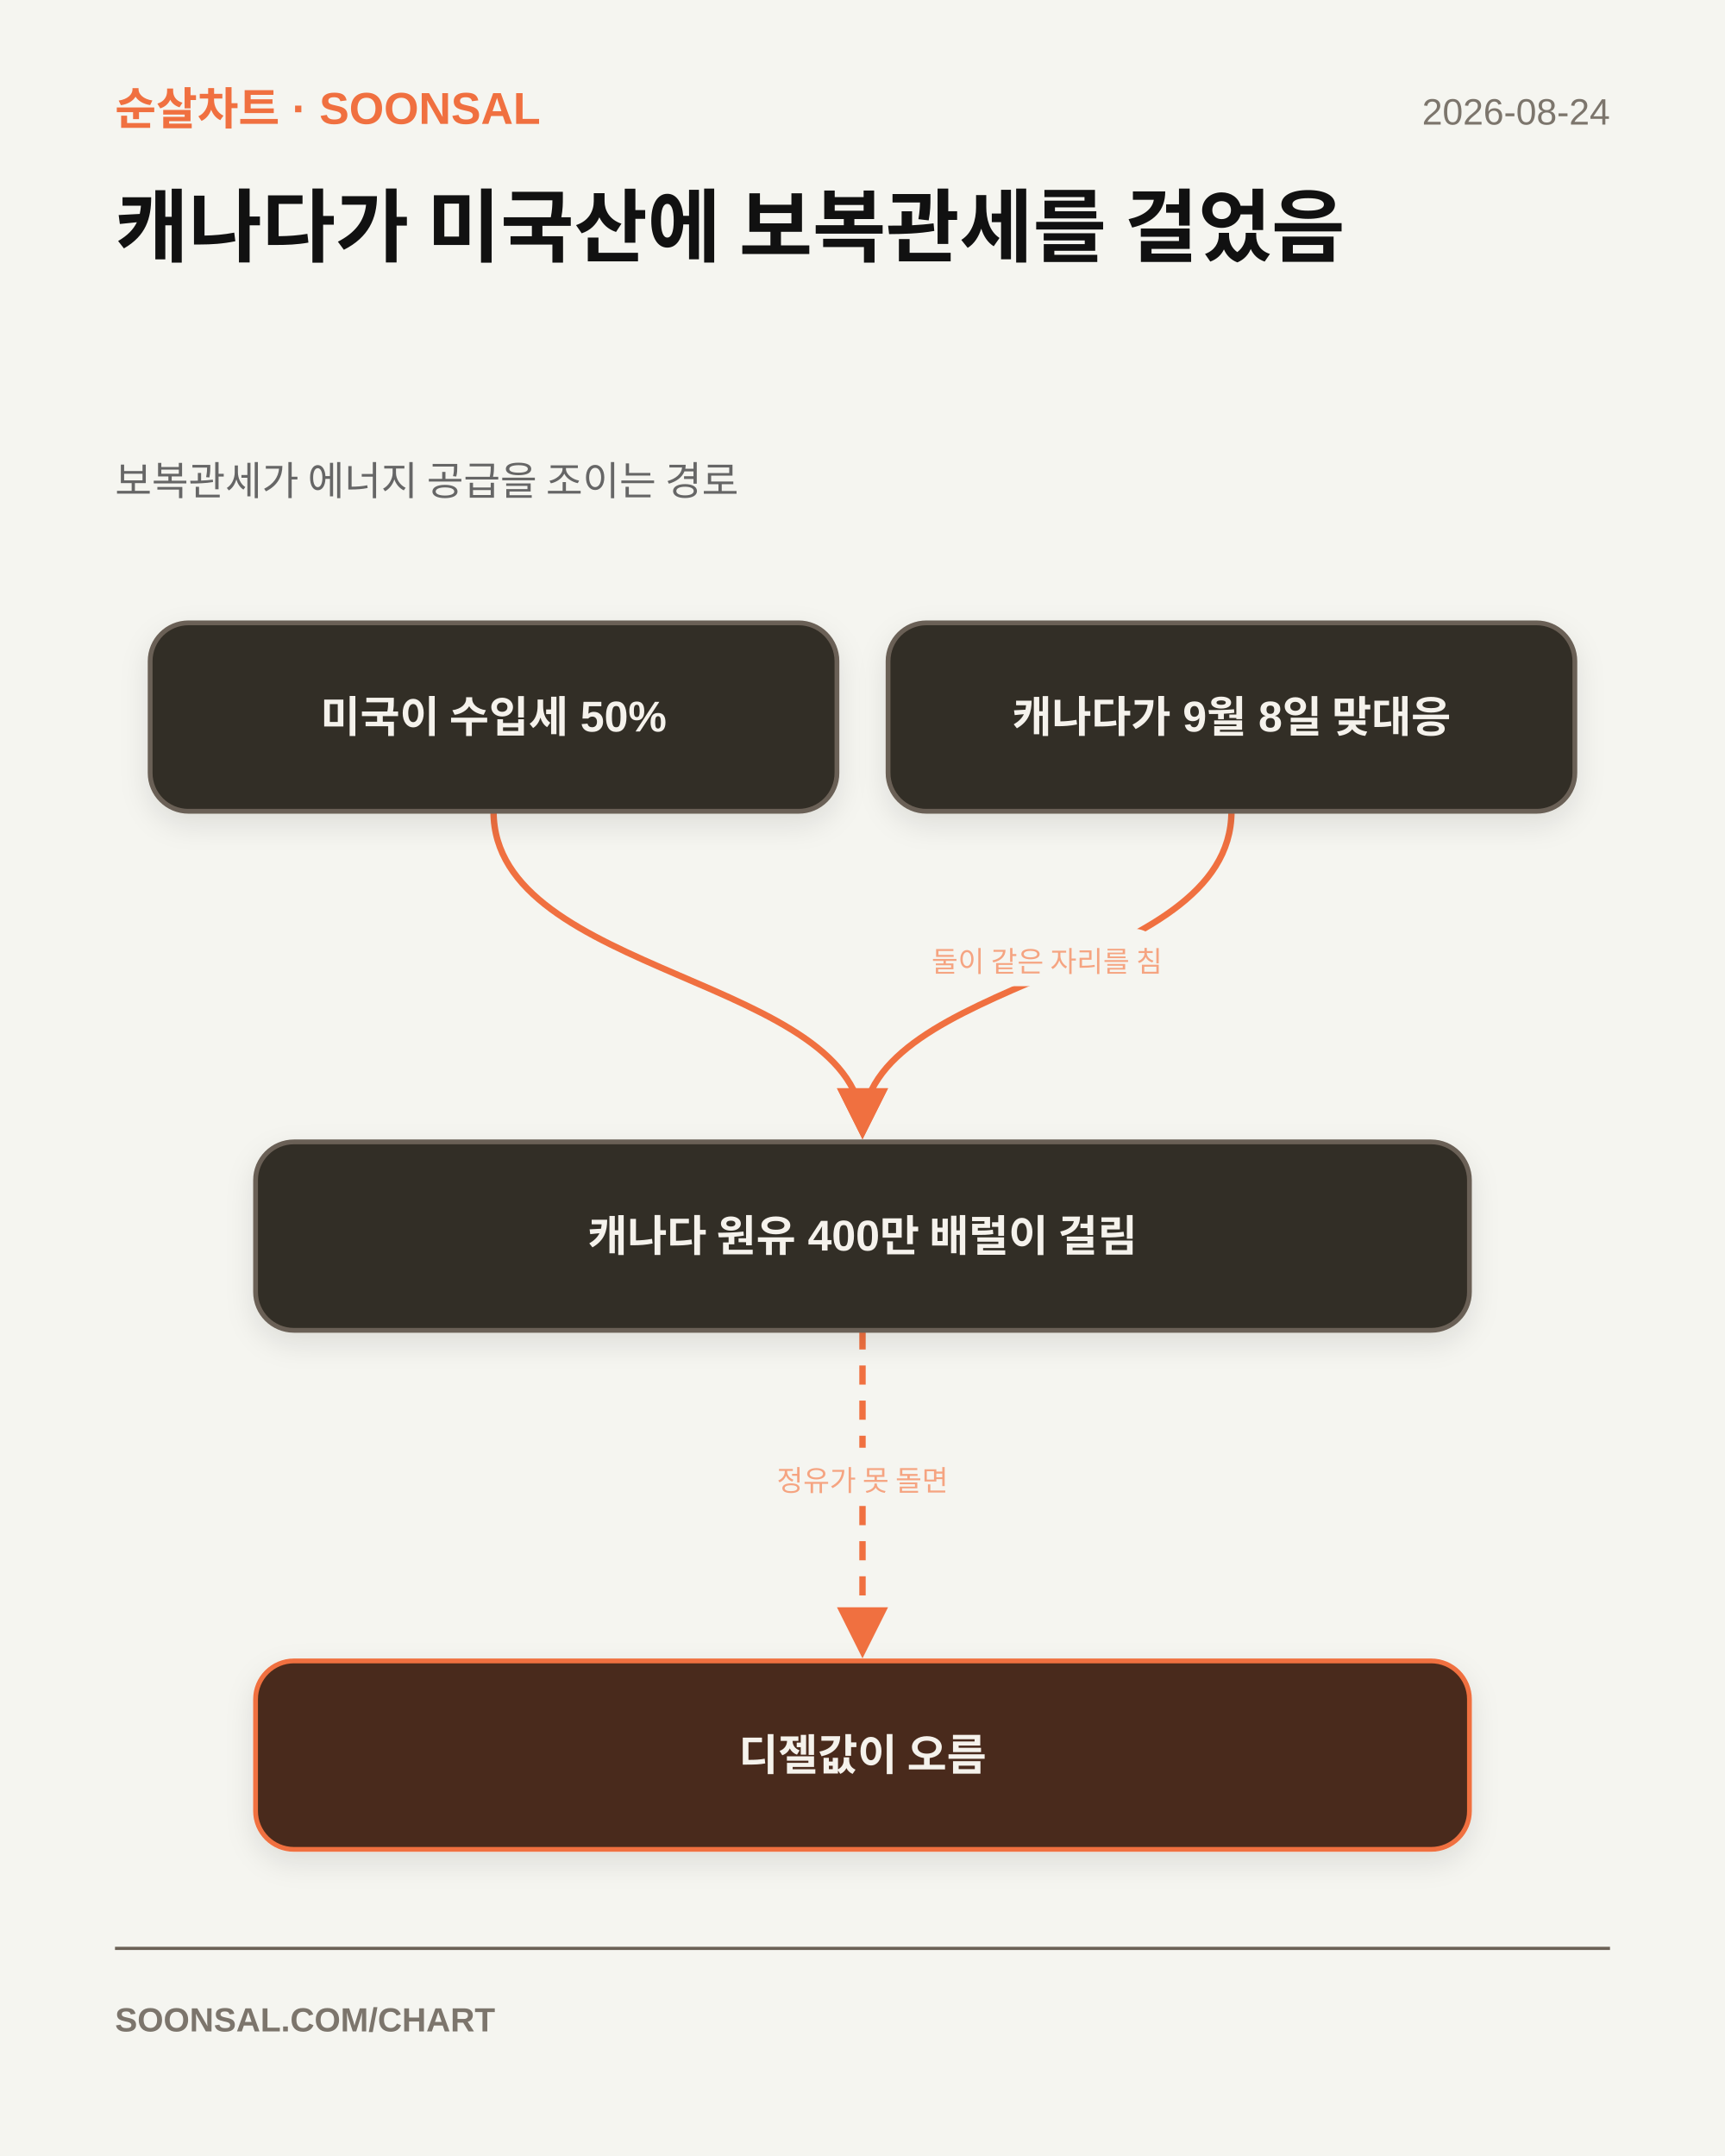
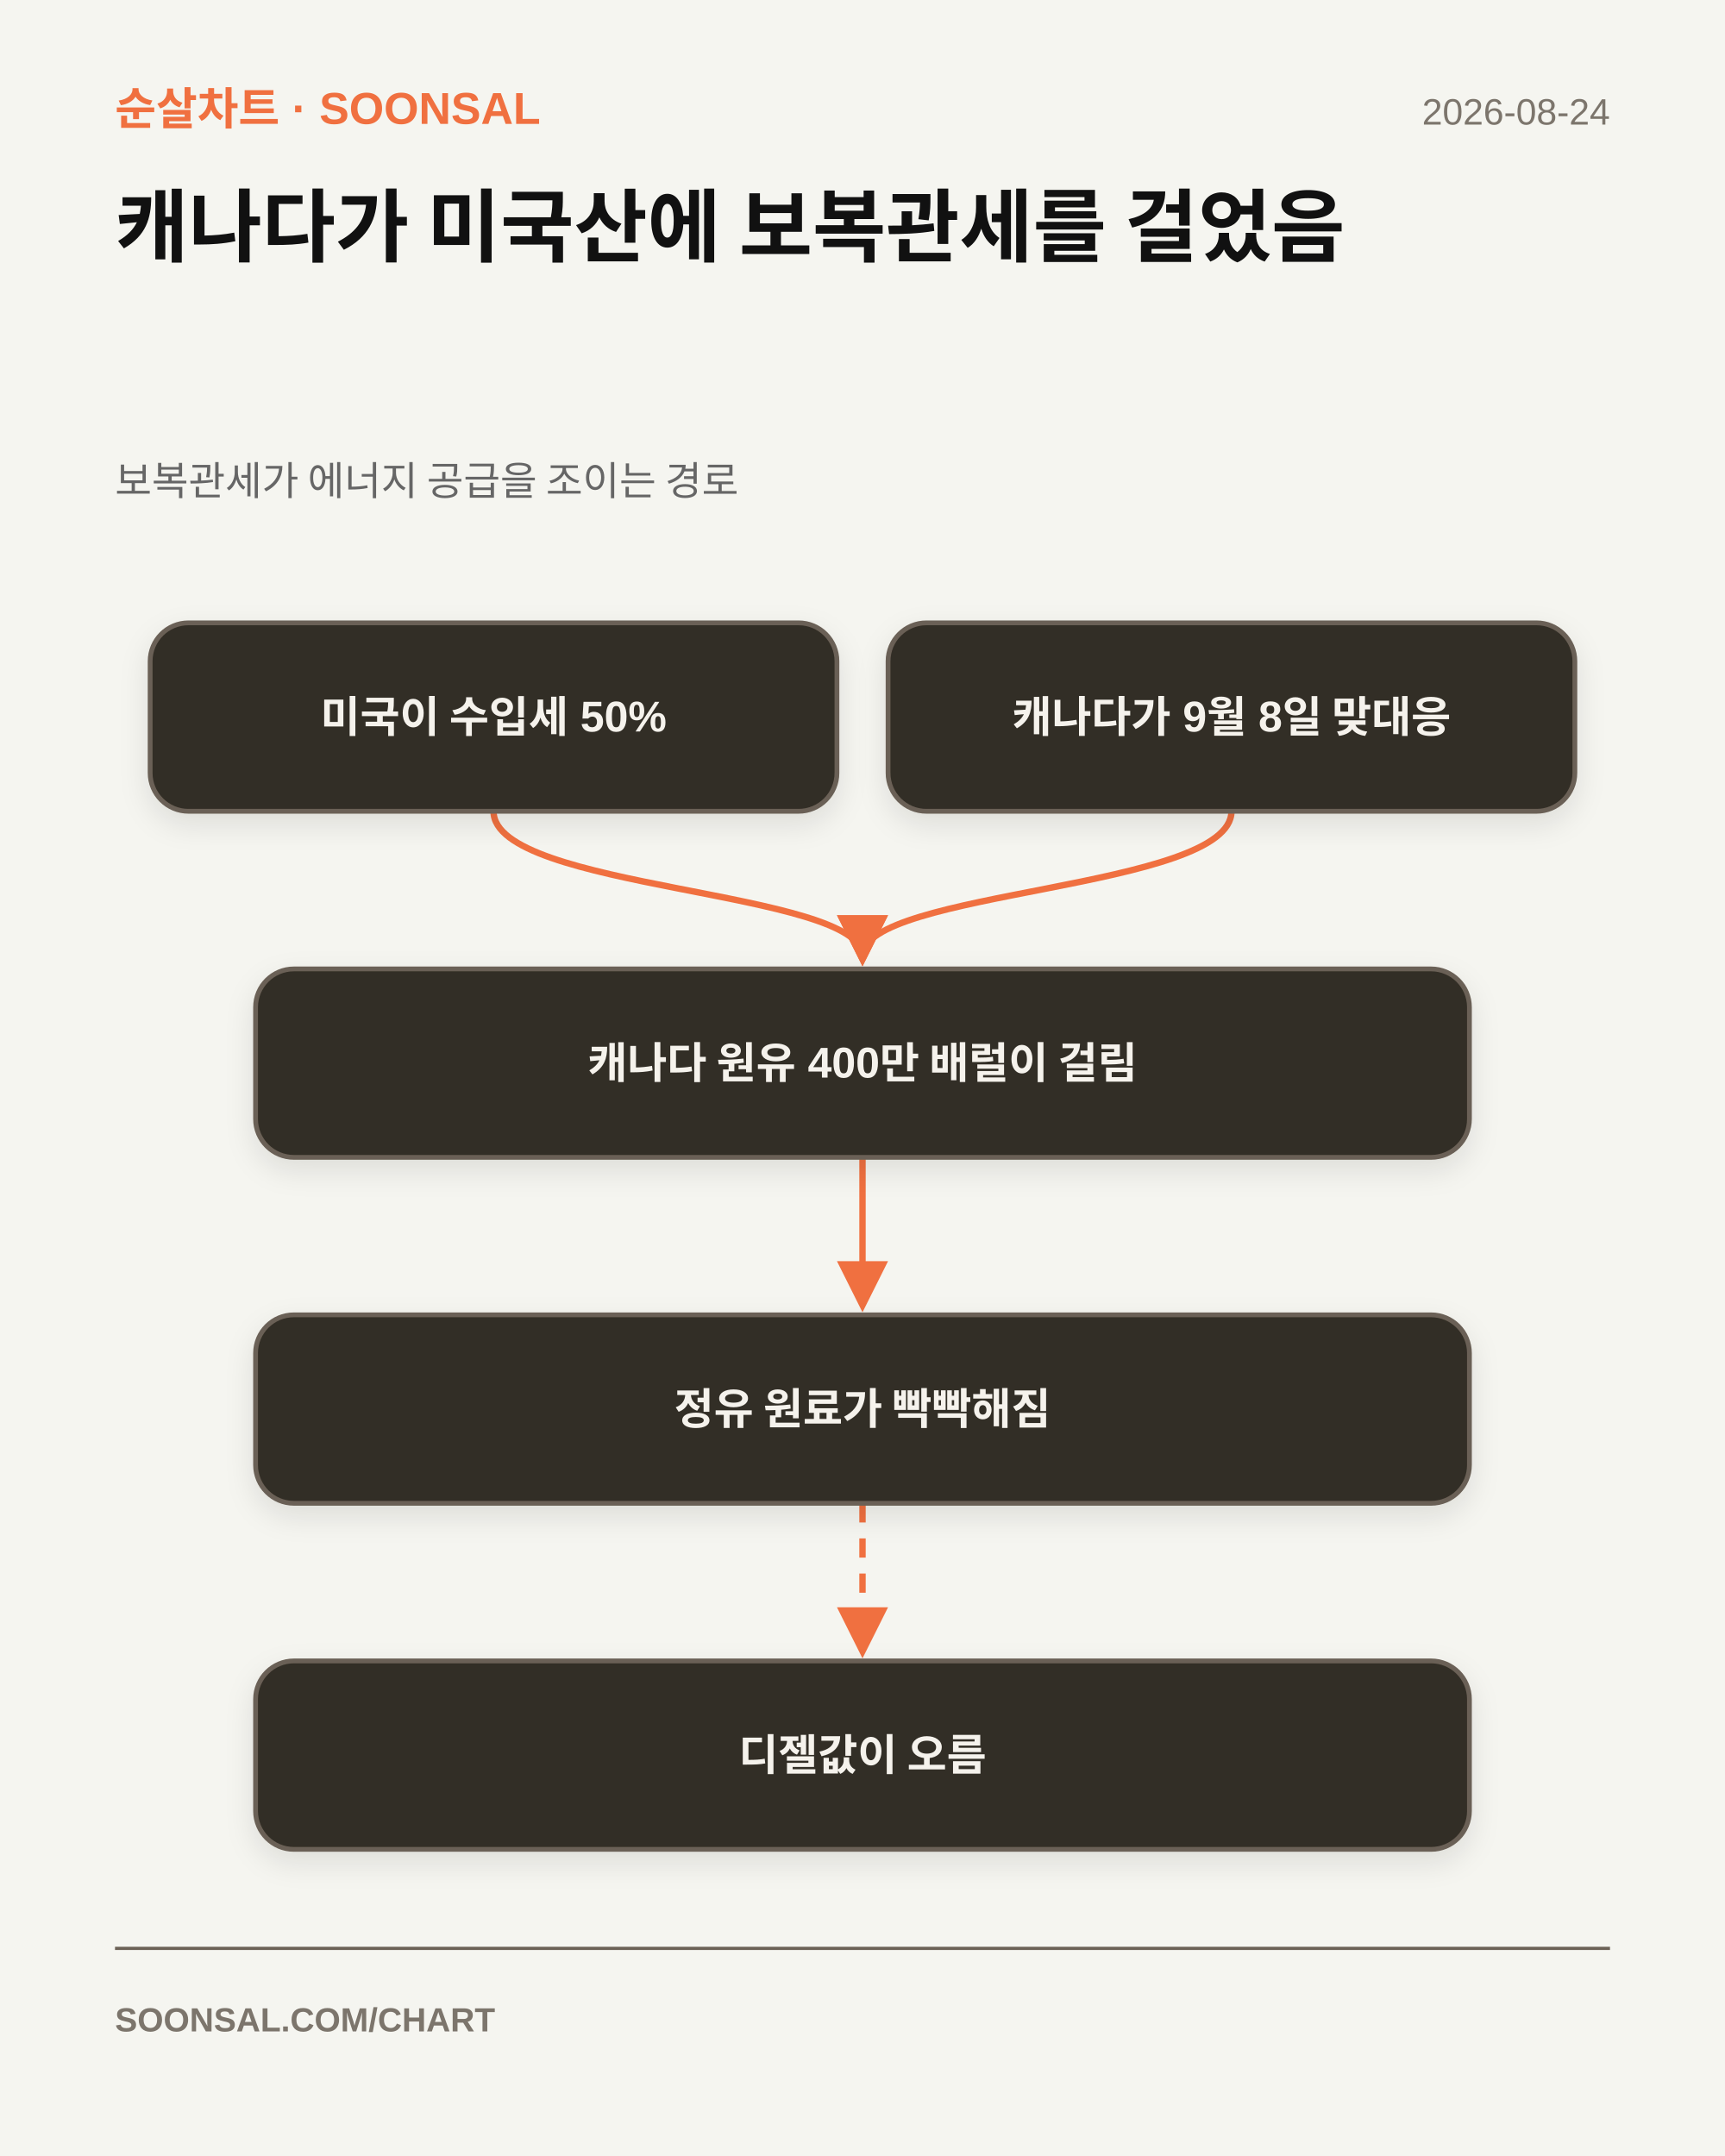
<svg xmlns="http://www.w3.org/2000/svg" width="1080" height="1350" viewBox="0 0 1080 1350">
  <defs>
    <filter id="shadow" x="-20%" y="-20%" width="140%" height="160%">
      <feDropShadow dx="0" dy="7" stdDeviation="9" flood-color="#111111" flood-opacity=".10" />
    </filter>
    <marker id="arrow" viewBox="0 0 10 10" refX="8" refY="5" markerWidth="8" markerHeight="8" orient="auto-start-reverse">
      <path d="M 0 0 L 10 5 L 0 10 z" fill="#F07040" />
    </marker>
  </defs>
  <rect width="1080" height="1350" fill="#F5F5F0" />
  <text x="72" y="78" font-family="Apple SD Gothic Neo,Malgun Gothic,Arial,sans-serif" font-size="28" font-weight="800" fill="#F07040">순살차트 · SOONSAL</text>
  <text x="1008" y="78" text-anchor="end" font-family="Apple SD Gothic Neo,Malgun Gothic,Arial,sans-serif" font-size="23" fill="#7C756C">2026-08-24</text>
  <text x="72" y="160" font-family="Apple SD Gothic Neo,Malgun Gothic,Arial,sans-serif" font-size="50" font-weight="800" fill="#111111">캐나다가 미국산에 보복관세를 걸었음</text>
  <text x="72" y="310" font-family="Apple SD Gothic Neo,Malgun Gothic,Arial,sans-serif" font-size="25" fill="#666666">보복관세가 에너지 공급을 조이는 경로</text>
-   <path d="M 309.0 508.0 C 309.0 611.5, 540.0 611.5, 540.0 707.0" fill="none" stroke="#F07040" stroke-width="4" marker-end="url(#arrow)" />
-   <path d="M 771.0 508.0 C 771.0 611.5, 540.0 611.5, 540.0 707.0" fill="none" stroke="#F07040" stroke-width="4" marker-end="url(#arrow)" />
-   <rect x="583.5" y="581.5" width="144" height="36" rx="18" fill="#F5F5F0" />
-   <text x="655.5" y="608.5" text-anchor="middle" font-family="Apple SD Gothic Neo,Malgun Gothic,Arial,sans-serif" font-size="18" fill="#F5A481">둘이 같은 자리를 침</text>
-   <path d="M 540.0 833.0 C 540.0 936.5, 540.0 936.5, 540.0 1032.0" fill="none" stroke="#F07040" stroke-width="4" stroke-dasharray="12 10" marker-end="url(#arrow)" />
-   <rect x="468.0" y="906.5" width="144" height="36" rx="18" fill="#F5F5F0" />
-   <text x="540.0" y="933.5" text-anchor="middle" font-family="Apple SD Gothic Neo,Malgun Gothic,Arial,sans-serif" font-size="18" fill="#F5A481">정유가 못 돌면</text>
+   <path d="M 309.0 508.0 C 309.0 557.3, 540.0 557.3, 540.0 598.7" fill="none" stroke="#F07040" stroke-width="4" marker-end="url(#arrow)" />
+   <path d="M 771.0 508.0 C 771.0 557.3, 540.0 557.3, 540.0 598.7" fill="none" stroke="#F07040" stroke-width="4" marker-end="url(#arrow)" />
+   <path d="M 540.0 724.7 C 540.0 774.0, 540.0 774.0, 540.0 815.3" fill="none" stroke="#F07040" stroke-width="4" marker-end="url(#arrow)" />
+   <path d="M 540.0 941.3 C 540.0 990.7, 540.0 990.7, 540.0 1032.0" fill="none" stroke="#F07040" stroke-width="4" stroke-dasharray="12 10" marker-end="url(#arrow)" />
  <rect x="94.0" y="390.0" width="430.0" height="118" rx="24" fill="#332E26" stroke="#6B6156" stroke-width="3" filter="url(#shadow)" />
  <text x="309.0" y="449.0" text-anchor="middle" dominant-baseline="middle" font-family="Apple SD Gothic Neo,Malgun Gothic,Arial,sans-serif" font-size="27" font-weight="700" fill="#F5F2EC">미국이 수입세 50%</text>
  <rect x="556.0" y="390.0" width="430.0" height="118" rx="24" fill="#332E26" stroke="#6B6156" stroke-width="3" filter="url(#shadow)" />
  <text x="771.0" y="449.0" text-anchor="middle" dominant-baseline="middle" font-family="Apple SD Gothic Neo,Malgun Gothic,Arial,sans-serif" font-size="27" font-weight="700" fill="#F5F2EC">캐나다가 9월 8일 맞대응</text>
-   <rect x="160.0" y="715.0" width="760.0" height="118" rx="24" fill="#332E26" stroke="#6B6156" stroke-width="3" filter="url(#shadow)" />
-   <text x="540.0" y="774.0" text-anchor="middle" dominant-baseline="middle" font-family="Apple SD Gothic Neo,Malgun Gothic,Arial,sans-serif" font-size="27" font-weight="700" fill="#F5F2EC">캐나다 원유 400만 배럴이 걸림</text>
-   <rect x="160.0" y="1040.0" width="760.0" height="118" rx="24" fill="#4A2C1A" stroke="#F07040" stroke-width="3" filter="url(#shadow)" />
+   <rect x="160.0" y="606.7" width="760.0" height="118" rx="24" fill="#332E26" stroke="#6B6156" stroke-width="3" filter="url(#shadow)" />
+   <text x="540.0" y="665.7" text-anchor="middle" dominant-baseline="middle" font-family="Apple SD Gothic Neo,Malgun Gothic,Arial,sans-serif" font-size="27" font-weight="700" fill="#F5F2EC">캐나다 원유 400만 배럴이 걸림</text>
+   <rect x="160.0" y="823.3" width="760.0" height="118" rx="24" fill="#332E26" stroke="#6B6156" stroke-width="3" filter="url(#shadow)" />
+   <text x="540.0" y="882.3" text-anchor="middle" dominant-baseline="middle" font-family="Apple SD Gothic Neo,Malgun Gothic,Arial,sans-serif" font-size="27" font-weight="700" fill="#F5F2EC">정유 원료가 빡빡해짐</text>
+   <rect x="160.0" y="1040.0" width="760.0" height="118" rx="24" fill="#332E26" stroke="#6B6156" stroke-width="3" filter="url(#shadow)" />
  <text x="540.0" y="1099.0" text-anchor="middle" dominant-baseline="middle" font-family="Apple SD Gothic Neo,Malgun Gothic,Arial,sans-serif" font-size="27" font-weight="700" fill="#F5F2EC">디젤값이 오름</text>
  <line x1="72" y1="1220" x2="1008" y2="1220" stroke="#6B6156" stroke-width="2" />
  <text x="72" y="1272" font-family="Apple SD Gothic Neo,Malgun Gothic,Arial,sans-serif" font-size="21" font-weight="700" fill="#7C756C">SOONSAL.COM/CHART</text>
</svg>
